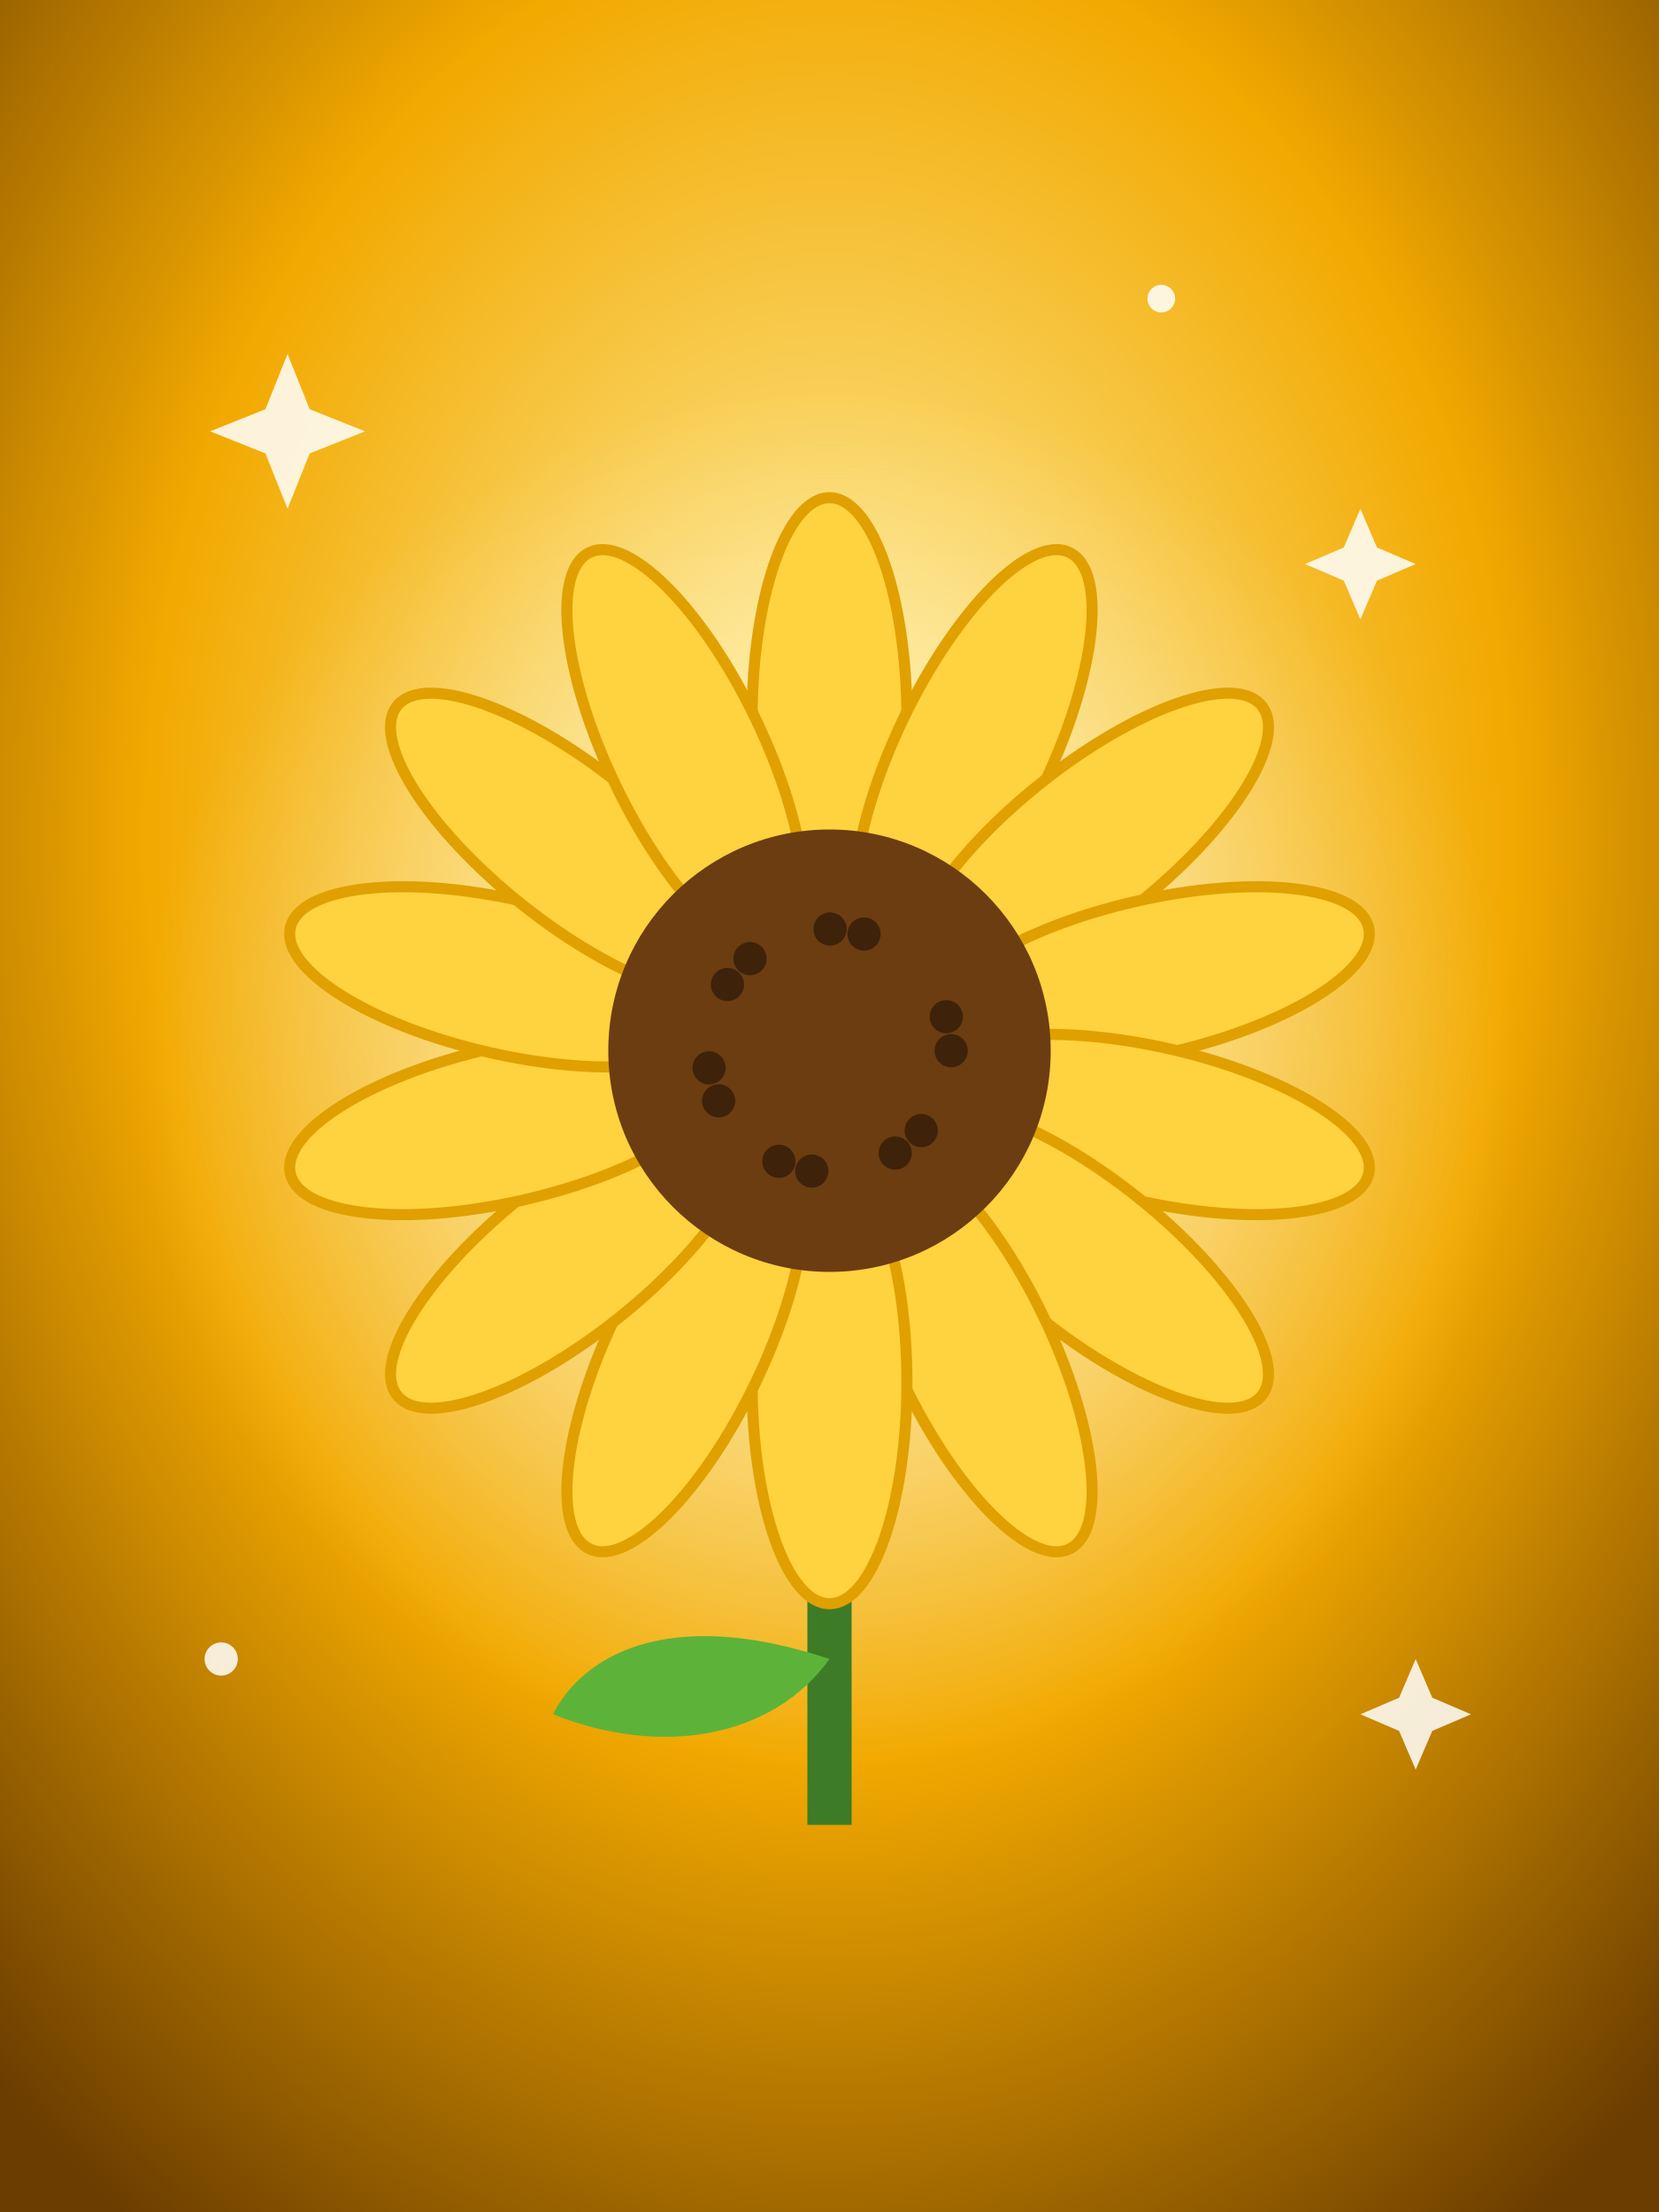
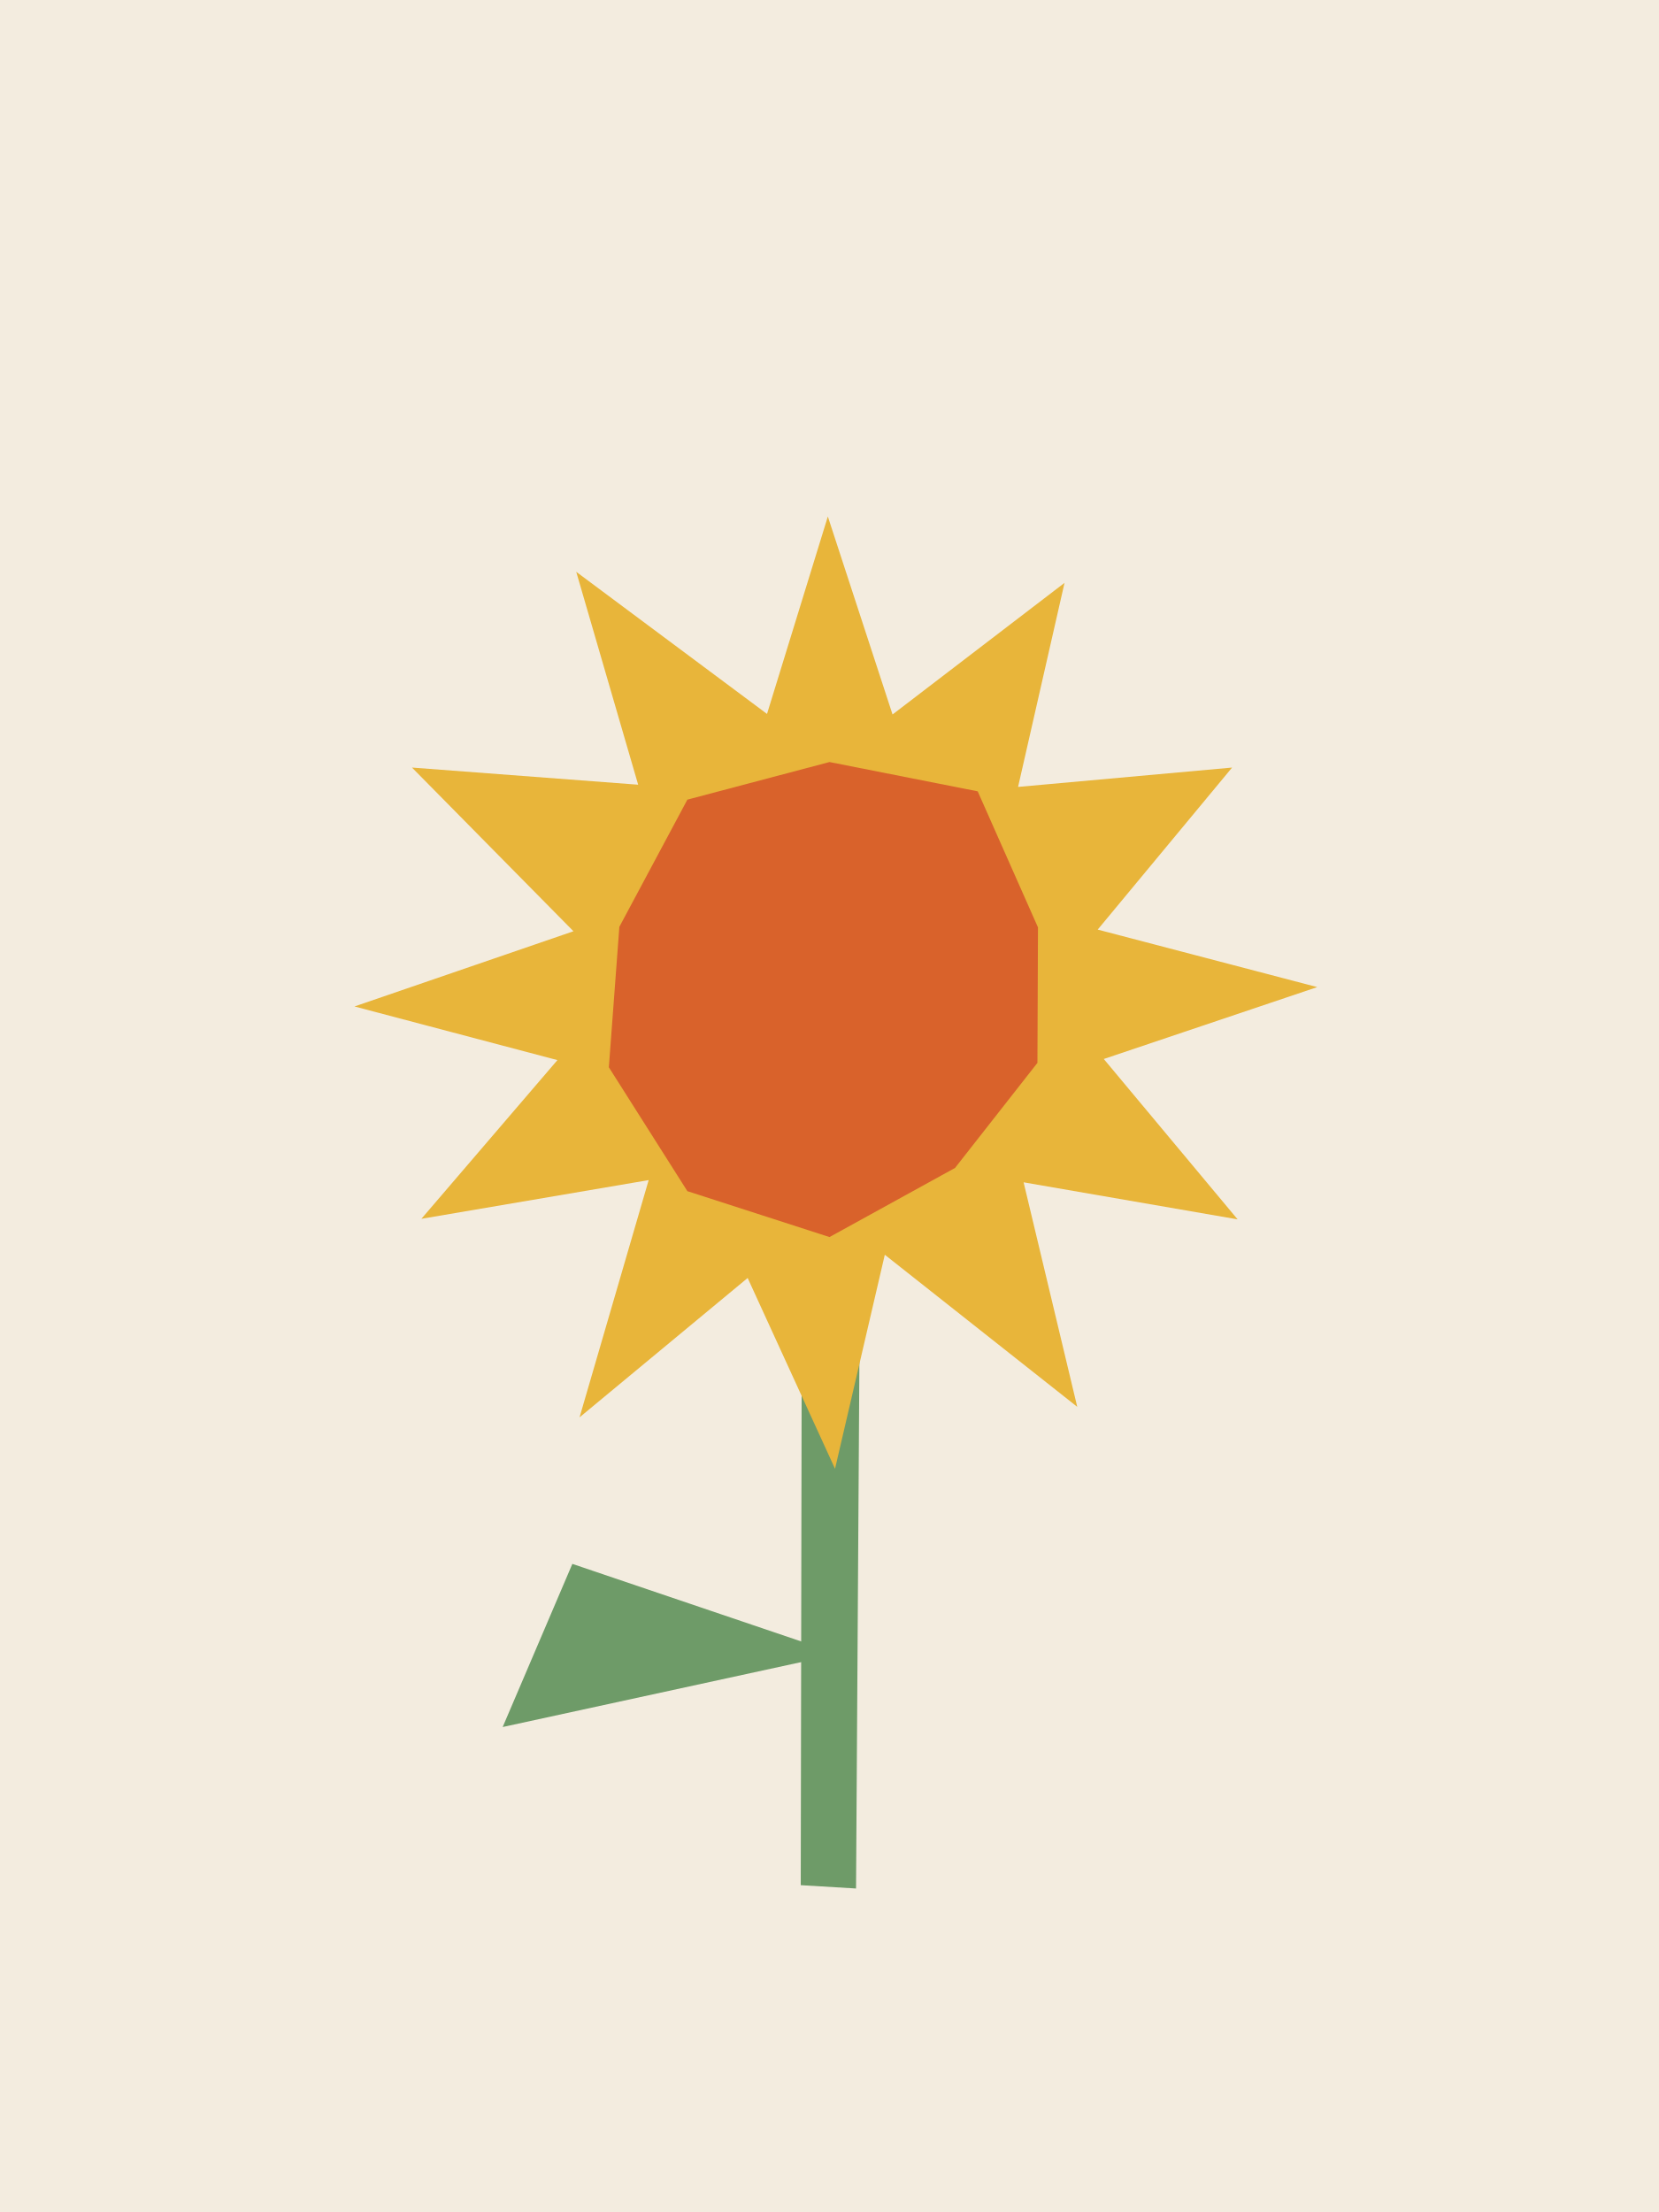
<svg xmlns="http://www.w3.org/2000/svg" viewBox="0 0 300 400">
-   <defs>
-     <radialGradient id="bg" cx="50%" cy="38%" r="75%">
-       <stop offset="0" stop-color="#FFF2A8" />
-       <stop offset=".55" stop-color="#F2A900" />
-       <stop offset="1" stop-color="#6B3D00" />
-     </radialGradient>
-     <radialGradient id="gl" cx="50%" cy="50%" r="50%">
-       <stop offset="0" stop-color="#FFF8D6" stop-opacity=".75" />
-       <stop offset="1" stop-color="#FFF8D6" stop-opacity="0" />
-     </radialGradient>
-   </defs>
-   <rect width="300" height="400" fill="url(#bg)" />
-   <circle cx="150" cy="195" r="125" fill="url(#gl)" />
-   <g fill="#FFFFFF" opacity=".85">
-     <path d="M52 64l4 10 10 4-10 4-4 10-4-10-10-4 10-4z" />
-     <path d="M246 92l3 7 7 3-7 3-3 7-3-7-7-3 7-3z" />
-     <path d="M256 300l3 7 7 3-7 3-3 7-3-7-7-3 7-3z" />
-     <circle cx="40" cy="300" r="3" />
-     <circle cx="210" cy="54" r="2.5" />
-   </g>
-   <path d="M150 260 L150 330" stroke="#3E7B27" stroke-width="8" />
-   <path d="M150 300 C120 290 105 300 100 310 C120 318 140 314 150 300 Z" fill="#5DB33A" />
-   <g fill="#FFD23F" stroke="#E0A000" stroke-width="2">
-     <ellipse cx="150" cy="130" rx="14" ry="40" transform="rotate(0 150 190)" />
-     <ellipse cx="150" cy="130" rx="14" ry="40" transform="rotate(25.71429 150 190)" />
-     <ellipse cx="150" cy="130" rx="14" ry="40" transform="rotate(51.42857 150 190)" />
-     <ellipse cx="150" cy="130" rx="14" ry="40" transform="rotate(77.14286 150 190)" />
-     <ellipse cx="150" cy="130" rx="14" ry="40" transform="rotate(102.8571 150 190)" />
-     <ellipse cx="150" cy="130" rx="14" ry="40" transform="rotate(128.5714 150 190)" />
-     <ellipse cx="150" cy="130" rx="14" ry="40" transform="rotate(154.2857 150 190)" />
-     <ellipse cx="150" cy="130" rx="14" ry="40" transform="rotate(180 150 190)" />
-     <ellipse cx="150" cy="130" rx="14" ry="40" transform="rotate(205.7143 150 190)" />
-     <ellipse cx="150" cy="130" rx="14" ry="40" transform="rotate(231.4286 150 190)" />
-     <ellipse cx="150" cy="130" rx="14" ry="40" transform="rotate(257.1429 150 190)" />
-     <ellipse cx="150" cy="130" rx="14" ry="40" transform="rotate(282.8571 150 190)" />
-     <ellipse cx="150" cy="130" rx="14" ry="40" transform="rotate(308.5714 150 190)" />
-     <ellipse cx="150" cy="130" rx="14" ry="40" transform="rotate(334.2857 150 190)" />
-   </g>
-   <circle cx="150" cy="190" r="40" fill="#6B3D11" />
-   <g fill="#3E220A">
-     <circle cx="172" cy="190" r="3" />
-     <circle cx="161.887" cy="208.512" r="3" />
-     <circle cx="140.845" cy="210.005" r="3" />
-     <circle cx="128.22" cy="193.105" r="3" />
-     <circle cx="135.62" cy="173.35" r="3" />
-     <circle cx="156.241" cy="168.904" r="3" />
-     <circle cx="171.124" cy="183.853" r="3" />
-     <circle cx="166.586" cy="204.454" r="3" />
-     <circle cx="146.799" cy="211.766" r="3" />
-     <circle cx="129.955" cy="199.067" r="3" />
-     <circle cx="131.54" cy="178.032" r="3" />
-     <circle cx="150.097" cy="168" r="3" />
-   </g>
+   <rect width="300" height="400" fill="#F3ECDF" />
+   <polygon points="145,229.7 144.8,340.9 154.8,341.5 155.5,231.3" fill="#6E9B68" />
+   <polygon points="151.6,299.1 103.5,282.8 90.9,312.3" fill="#6E9B68" />
+   <polygon points="149.7,93.4 161.4,129.2 192.5,105.4 184.1,142.3 222.8,138.8 198.5,168.1 238.2,178.5 199.6,191.5 223.8,220.5 185.1,213.8 194.8,254.4 160,226.9 151,265.6 135.2,231.1 104.8,256.3 117.3,213.4 76.2,220.4 100.8,191.7 64.1,182 103.7,168.4 74.5,138.8 115.4,141.9 104.2,103.4 138.7,129.1" fill="#E8B53A" />
+   <polygon points="150,137.8 176.8,143.1 187.7,167.7 187.6,192.2 172.7,211.2 150,223.7 124.3,215.4 110.1,193 112,167.6 124.3,144.6" fill="#D9622B" />
</svg>
